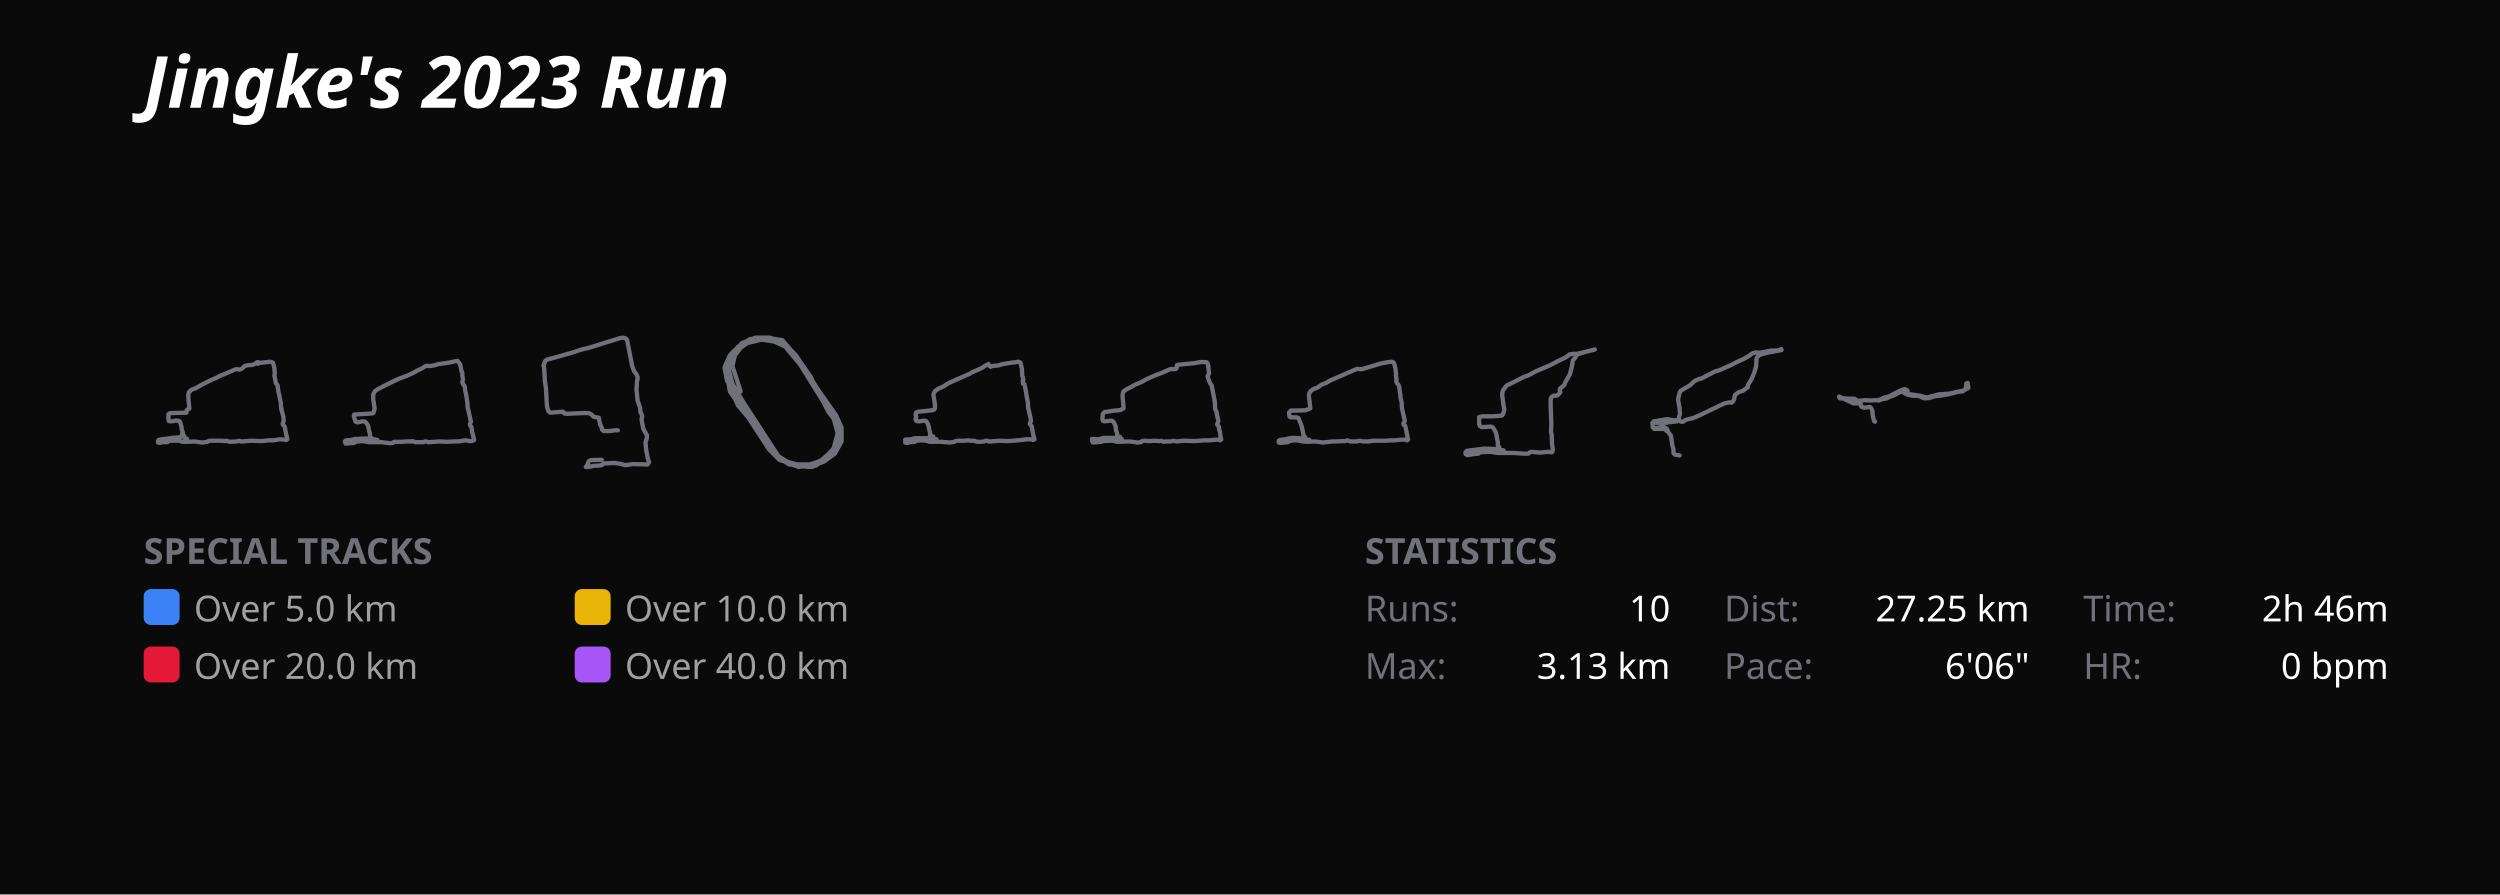
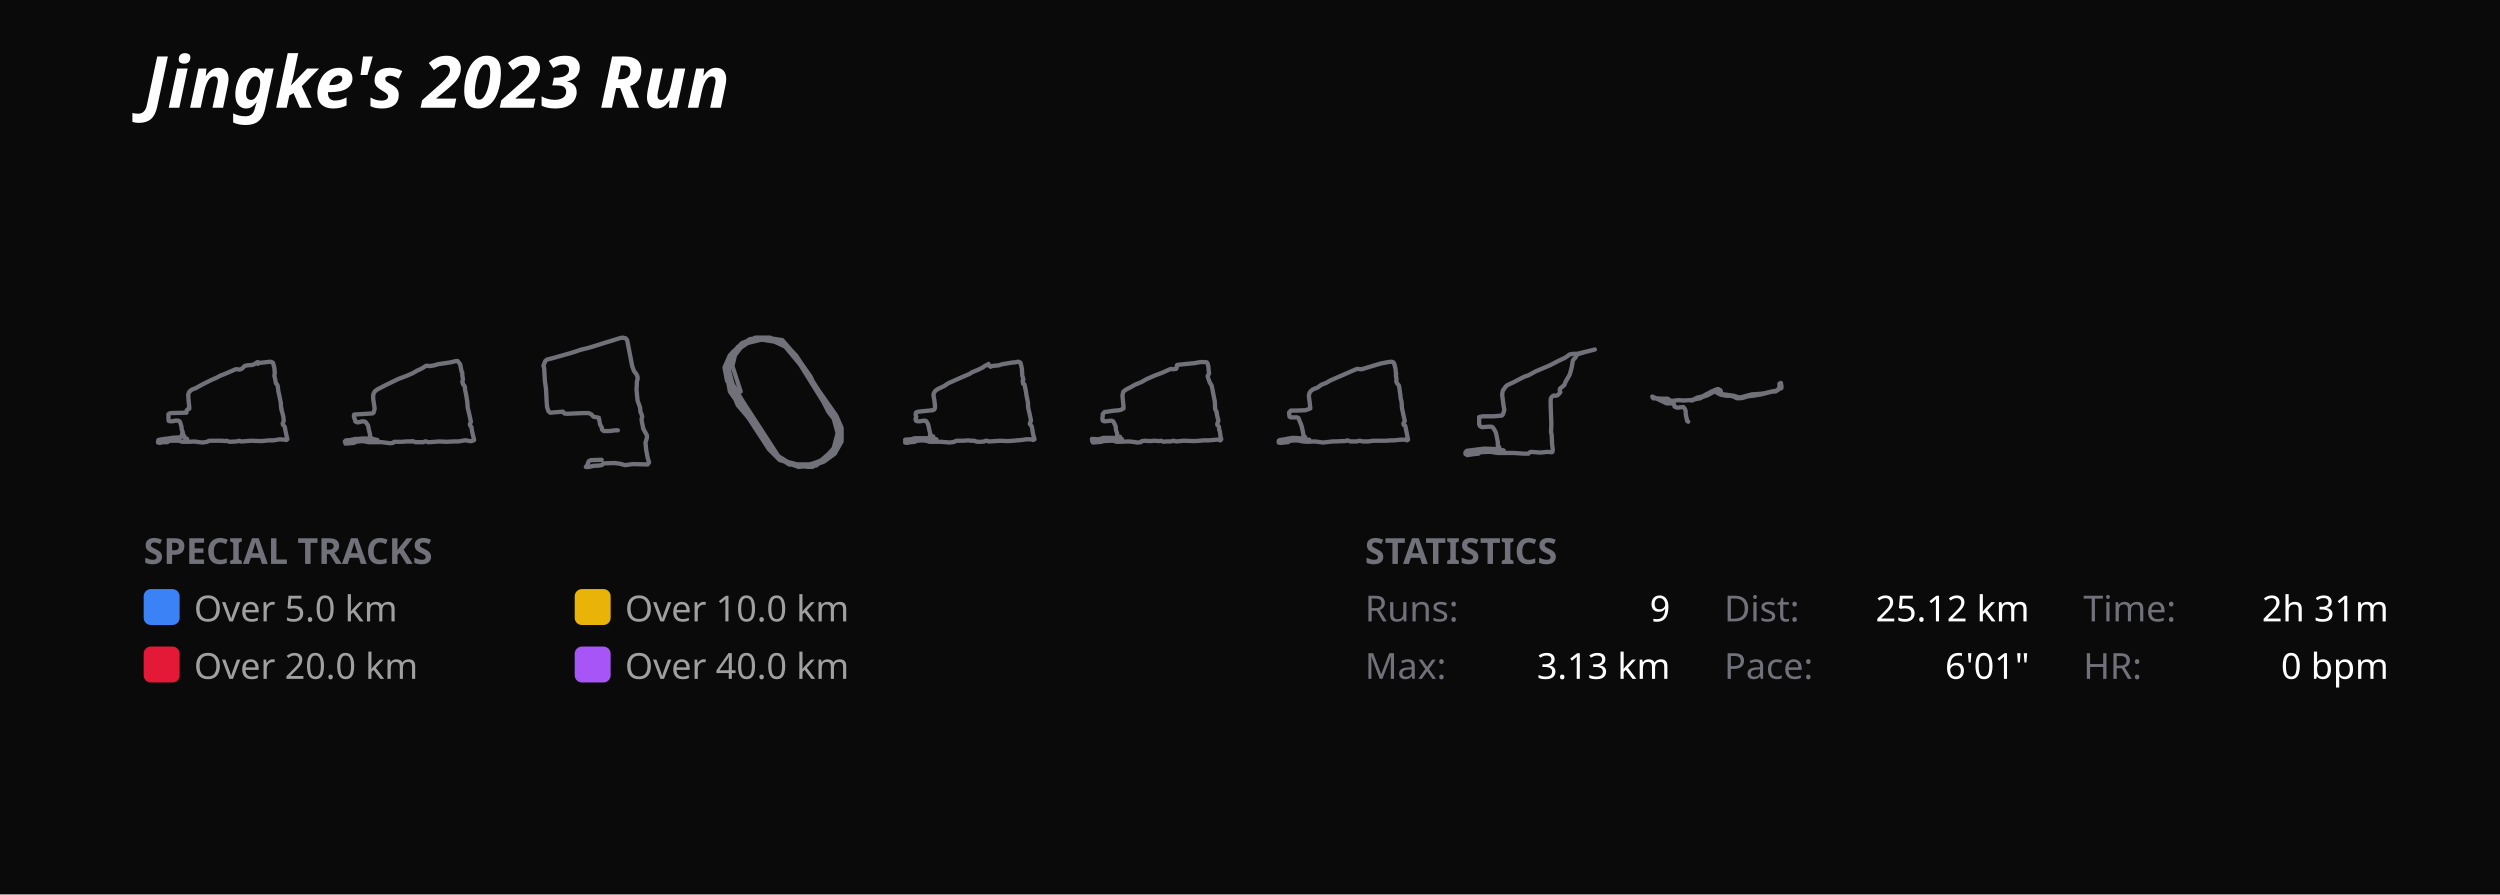
<svg xmlns="http://www.w3.org/2000/svg" baseProfile="full" height="249" version="1.1" width="696">
  <defs />
  <rect fill="#0a0a0a" height="249" width="696" x="0" y="0" />
  <text fill="white" font-family="sans-serif" font-size="20" font-style="italic" font-weight="bold" x="40" y="30">Jingke's 2023 Run</text>
  <polyline fill="none" points="52.1,122.2 51.3,121.8 50.8,120.7 50.7,120.7 50.7,121.1 50.5,121.4 50.2,121.7 49.8,121.8 49.3,121.8 47.9,121.9 47.4,122.0 45.0,122.3 44.1,122.5 44.0,122.9 44.0,123.2 44.5,123.3 45.3,123.1 46.6,123.1 46.9,122.8 47.4,122.7 48.9,122.7 49.8,122.7 50.8,123.0 52.7,123.0 54.1,122.9 55.5,123.1 56.4,123.2 57.7,123.0 58.0,122.8 58.5,122.7 60.3,122.7 61.8,122.7 62.6,122.8 63.1,122.7 63.9,123.0 65.8,122.9 66.6,122.7 67.0,122.9 67.4,122.9 69.9,122.7 72.9,122.8 74.7,122.6 76.1,122.6 77.9,122.3 79.3,122.4 79.7,122.5 80.0,122.3 79.5,120.1 79.3,118.9 79.1,118.6 78.8,118.3 78.7,117.9 79.0,117.2 78.9,116.1 78.6,114.9 78.3,113.9 78.4,113.9 78.2,113.1 78.2,112.3 77.7,109.8 77.5,109.0 77.3,107.4 77.1,107.0 76.8,106.7 76.6,105.5 76.4,104.7 76.4,104.4 76.5,104.0 76.4,102.5 76.2,101.7 76.0,101.0 75.6,100.8 75.2,100.7 74.3,100.8 72.6,101.0 72.2,101.0 71.8,101.3 71.8,100.8 71.7,100.8 70.6,101.5 70.2,101.6 68.9,101.7 68.4,101.8 68.1,101.9 67.4,102.6 67.0,102.8 66.6,102.9 66.1,102.8 65.6,102.8 62.6,104.1 61.3,104.6 60.4,105.1 58.8,105.8 56.4,107.0 54.4,108.1 53.6,108.4 53.2,108.6 52.9,108.9 52.6,109.2 52.5,109.6 52.4,109.9 52.5,111.5 52.7,113.4 52.7,113.8 52.3,113.9 52.0,114.2 51.9,114.9 51.4,114.9 47.6,115.0 47.2,115.1 46.9,115.3 46.9,116.0 46.9,116.8 47.0,117.2 47.4,117.3 47.9,117.3 48.8,117.1 49.6,117.1 50.0,117.3 50.2,117.7 50.5,118.7 50.6,119.6 50.9,120.4 51.0,121.2 51.3,121.4" stroke="#71717a" stroke-linecap="round" stroke-linejoin="round" stroke-width="1.2" />
  <polyline fill="none" points="105.1,122.5 103.8,122.2 102.1,122.1 100.7,122.1 99.8,122.2 98.9,122.2 97.6,122.5 96.3,122.6 96.0,122.9 96.1,123.1 96.2,123.5 97.4,123.4 98.6,123.3 98.9,123.0 100.7,122.8 101.7,122.9 102.5,123.1 106.3,123.1 108.6,123.4 109.4,123.3 109.7,123.0 112.0,123.0 113.1,122.9 113.9,122.9 114.4,122.9 114.7,122.8 114.8,122.9 115.2,122.9 115.6,123.1 116.0,123.1 117.9,123.1 118.3,122.9 118.7,122.9 119.1,123.1 119.6,123.1 122.4,122.9 124.4,123.0 126.3,122.9 127.6,122.9 129.4,122.6 129.8,122.6 130.7,122.8 131.2,122.8 131.6,122.7 132.0,122.5 131.4,120.0 131.3,119.2 131.2,118.8 130.9,118.5 130.8,118.1 131.1,117.4 130.6,115.1 130.4,114.3 130.2,113.5 130.1,111.9 129.9,110.7 129.7,109.5 129.5,108.7 129.4,107.6 129.2,107.3 128.9,107.0 128.9,106.8 128.9,106.8 128.7,106.4 128.9,105.6 128.7,104.5 128.7,103.7 128.5,103.4 128.1,101.4 127.4,100.5 127.0,100.5 125.3,100.9 121.9,101.4 121.0,101.7 119.8,101.9 119.3,101.9 118.9,101.8 118.5,101.9 117.4,102.6 116.1,103.2 114.9,103.9 113.3,104.6 110.9,105.5 107.2,107.3 105.1,108.4 104.4,108.9 104.2,109.2 104.0,109.6 103.9,110.0 103.9,110.4 103.9,111.1 104.2,113.0 104.3,113.8 104.0,114.9 103.7,115.1 100.4,115.3 98.6,115.4 98.5,115.8 98.6,116.2 98.7,116.6 98.9,116.9 98.9,117.3 99.2,117.5 99.6,117.6 100.9,117.3 101.3,117.3 101.8,117.5 102.3,118.2 102.5,118.6 102.7,119.7 103.0,120.9 103.0,121.6 103.3,121.8" stroke="#71717a" stroke-linecap="round" stroke-linejoin="round" stroke-width="1.2" />
  <polyline fill="none" points="167.5,128.0 164.5,128.1 163.9,128.4 163.5,129.5 163.1,130.0 163.9,130.0 165.2,129.7 166.8,129.6 167.5,129.5 168.1,129.0 171.1,128.9 172.6,129.1 174.0,129.5 176.2,129.2 180.3,129.3 180.7,128.7 180.3,127.4 179.9,125.3 179.7,123.2 180.1,121.9 180.1,121.2 179.1,119.4 178.7,117.4 178.6,116.7 178.8,116.0 178.6,115.3 178.3,114.7 178.2,113.5 177.5,111.5 177.2,108.5 177.3,107.0 177.3,106.3 177.5,105.6 177.5,104.9 177.2,104.2 176.5,103.3 176.0,101.9 174.6,94.7 174.2,94.2 173.4,94.0 172.7,94.1 164.0,96.8 161.6,97.4 159.2,98.2 153.9,99.7 152.3,100.1 151.8,100.5 151.3,101.8 151.5,102.5 151.7,106.1 152.0,108.2 152.2,112.0 152.3,113.3 152.7,114.5 153.2,114.9 156.7,114.6 157.1,115.1 157.8,115.2 162.3,115.0 163.9,115.0 164.7,115.4 165.2,116.0 166.7,116.3 167.1,118.3 167.5,118.9 167.6,119.6 168.1,120.0 169.7,120.0 171.3,119.8 172.0,119.8" stroke="#71717a" stroke-linecap="round" stroke-linejoin="round" stroke-width="1.2" />
  <polyline fill="none" points="220.4,97.7 216.7,95.1 212.6,94.4 208.1,95.5 204.3,98.1 202.4,101.1 203.6,109.0 214.1,125.1 217.1,128.1 221.6,129.3 226.1,129.6 229.8,128.1 232.8,124.8 233.9,121.0 232.8,117.3 224.6,103.8 220.1,97.4 217.1,95.1 212.9,94.0 208.8,94.4 205.4,96.6 203.2,99.6 202.4,103.4 202.8,106.8 204.3,110.1 214.8,125.5 217.8,128.1 221.9,129.6 226.1,130.0 229.8,128.1 232.4,125.5 233.2,122.1 233.2,118.4 231.7,114.6 221.6,98.9 218.6,96.3 214.8,94.4 210.7,94.0 206.6,95.5 203.6,98.5 202.1,101.9 202.4,105.6 205.4,112.8 211.1,119.5 215.6,126.3 218.9,128.5 223.1,129.6 227.2,129.6 230.6,127.0 233.2,124.0 233.9,119.9 232.4,116.1 230.2,112.8 221.6,99.6 218.9,96.6 215.2,94.7 211.1,94.4 206.9,95.9 204.3,99.3 202.8,102.6 203.9,106.8 205.8,110.1 214.8,124.8 217.4,127.8 221.2,129.6 225.7,129.6 229.8,128.1 232.4,125.1 233.6,121.8 233.2,118.0 230.6,114.6 226.8,107.1 219.7,97.0 215.6,95.1 211.1,94.4 206.9,95.5 203.9,98.1 202.1,101.9 202.8,105.6 216.7,127.0 220.4,129.3 225.3,129.3 229.8,128.1 232.8,124.8 233.6,120.6 232.8,116.5 220.8,98.1 217.8,95.1 213.3,94.0 208.4,94.7 205.1,97.0 202.8,100.4 202.4,104.5 203.2,109.0 215.6,126.6 219.7,129.3 224.6,129.6 229.1,128.1 232.1,124.8 233.2,120.6 232.1,116.5 220.4,97.7 217.8,94.7 213.3,94.0 208.4,95.1 204.7,97.7 202.8,101.9 203.2,106.0 214.8,125.1 217.8,128.1 222.3,130.0 227.6,129.3 231.3,126.6 233.2,122.9 233.2,118.4 231.7,115.0 223.1,101.9 217.8,95.5 213.3,94.4 208.4,95.1 204.3,98.1 202.8,101.5 203.2,105.2 204.7,108.6 217.4,128.1 221.2,129.6 225.3,130.0 229.4,128.5 232.4,126.3 234.3,122.9 234.3,119.1 232.8,115.7 219.7,97.0 215.6,94.4 210.7,94.0 205.8,96.3 203.2,98.9 201.7,102.3 202.4,106.0 214.8,124.8 217.4,128.1 221.2,129.6 225.3,129.6 228.7,128.1 231.7,125.5 233.6,122.1 233.6,118.4 231.7,114.6 227.2,108.3 225.7,104.9 221.2,98.5 218.6,95.9 214.4,94.0 210.3,94.0 206.9,95.5 204.7,98.5 203.9,101.9 206.2,109.0" stroke="#71717a" stroke-linecap="round" stroke-linejoin="round" stroke-width="1.2" />
  <polyline fill="none" points="260.7,122.3 259.9,122.1 258.2,122.0 257.8,122.0 257.3,122.0 255.0,122.0 254.6,122.0 253.7,122.3 252.0,122.4 252.1,122.8 252.0,122.9 252.0,123.2 252.5,123.3 253.5,123.1 254.7,123.0 255.1,122.7 255.5,122.7 256.4,122.6 256.9,122.6 257.9,122.7 258.8,123.0 260.2,123.0 262.1,123.0 264.4,123.2 265.2,123.1 265.7,123.0 266.0,122.8 266.4,122.7 268.2,122.7 269.6,122.6 270.4,122.7 270.9,122.7 271.3,122.7 271.7,122.9 272.2,123.0 273.1,123.0 274.0,122.9 274.4,122.7 274.8,122.7 275.2,122.9 275.6,122.9 278.5,122.7 280.4,122.8 282.2,122.7 283.1,122.6 284.4,122.5 285.7,122.3 287.2,122.3 287.6,122.5 288.0,122.3 287.6,120.8 287.3,119.0 287.2,118.6 286.9,118.3 286.7,118.0 286.8,117.6 287.0,117.3 287.0,116.9 286.5,114.6 286.3,113.8 286.2,113.0 286.2,112.2 285.8,110.2 285.6,108.9 285.3,107.4 285.2,107.0 284.8,106.8 284.8,106.4 284.7,106.0 284.9,105.7 284.8,105.2 284.6,104.6 284.5,102.6 284.1,101.0 283.8,100.8 283.4,100.7 282.5,100.9 282.0,100.9 279.0,101.4 278.1,101.7 276.2,101.9 275.8,102.1 275.5,101.9 275.0,101.5 275.1,101.6 275.2,101.3 275.2,101.3 275.2,101.4 274.3,101.8 274.0,102.0 273.6,102.3 272.4,102.9 270.7,103.6 269.9,104.1 266.9,105.4 264.0,106.7 262.8,107.5 261.1,108.3 260.4,108.8 260.0,109.4 259.9,109.8 259.9,110.2 260.1,111.3 260.3,112.8 260.3,113.6 260.1,114.0 259.7,114.2 255.8,114.6 255.3,114.7 255.0,114.9 254.9,115.4 255.1,116.1 254.9,116.5 254.9,116.9 255.1,117.2 255.6,117.3 256.0,117.3 257.3,117.1 257.8,117.2 258.1,117.6 258.4,118.2 258.5,118.6 258.7,119.6 258.9,120.4 259.0,120.8 258.9,121.2 259.3,121.4 259.8,121.5" stroke="#71717a" stroke-linecap="round" stroke-linejoin="round" stroke-width="1.2" />
  <polyline fill="none" points="312.3,122.2 311.0,122.0 309.6,121.9 308.7,121.9 307.2,121.9 305.9,122.3 304.0,122.2 304.1,122.9 304.3,123.2 306.7,123.0 307.0,122.8 309.0,122.7 310.0,122.7 310.9,123.0 311.4,123.0 314.3,122.9 315.3,123.0 316.7,123.2 317.6,123.1 317.9,122.8 318.7,122.7 320.0,122.8 321.4,122.7 322.8,122.8 323.2,122.7 324.0,123.0 324.5,122.9 325.9,122.9 326.7,122.7 327.5,122.9 329.5,122.7 332.5,122.8 334.0,122.7 334.9,122.6 336.4,122.6 338.8,122.4 339.3,122.4 339.7,122.6 340.0,122.3 339.8,121.6 339.6,120.0 339.4,119.7 339.4,118.9 339.2,118.6 338.9,118.3 338.9,117.9 339.1,117.5 339.2,117.1 338.8,115.5 338.7,114.7 338.3,113.9 338.2,111.8 337.4,107.7 337.3,107.3 336.8,106.5 336.4,105.4 336.3,105.1 336.2,104.7 336.6,104.0 336.5,103.2 336.4,102.0 336.2,101.2 336.0,100.9 335.5,100.8 334.2,100.8 332.5,101.1 328.5,101.5 327.7,101.6 327.6,102.0 327.6,102.4 327.4,102.7 326.5,102.8 326.1,102.7 325.7,102.8 323.5,103.8 321.6,104.5 319.3,105.5 317.7,106.4 316.0,107.1 314.4,108.0 313.6,108.4 313.0,108.8 312.7,109.1 312.6,109.5 312.5,110.2 312.8,113.4 312.8,113.7 312.0,114.1 311.6,114.2 309.6,114.4 308.4,114.6 307.5,114.7 307.0,115.3 307.0,115.7 306.9,116.8 307.1,117.2 307.6,117.3 308.5,117.2 309.4,117.1 309.9,117.3 310.1,117.6 310.6,118.7 310.7,119.8 311.0,120.6 311.0,121.3 311.3,121.5 311.8,121.6" stroke="#71717a" stroke-linecap="round" stroke-linejoin="round" stroke-width="1.2" />
  <polyline fill="none" points="364.5,122.4 364.1,122.4 361.8,122.0 360.0,121.9 358.6,122.1 357.7,122.3 356.3,122.5 356.0,122.7 356.0,123.2 356.4,123.3 358.6,123.1 358.9,122.8 359.3,122.7 360.4,122.6 361.3,122.6 362.7,122.9 364.1,123.0 366.0,122.9 368.4,123.2 370.9,122.9 371.8,122.9 373.7,122.8 374.6,122.8 375.0,122.6 375.5,122.7 375.9,122.9 377.7,122.9 378.5,122.7 379.5,122.9 380.9,122.9 382.3,122.7 385.8,122.7 387.2,122.6 388.1,122.6 390.0,122.4 391.3,122.4 391.7,122.6 392.0,122.4 391.9,121.9 391.6,120.4 391.3,118.9 391.2,118.5 390.8,118.3 390.7,117.9 391.1,117.2 391.0,116.8 390.3,113.6 390.2,111.9 389.9,110.7 389.9,110.3 389.5,107.5 389.3,107.1 389.0,106.8 388.8,106.4 388.7,106.1 388.8,105.6 388.6,104.5 388.7,104.1 388.6,103.7 388.5,102.6 388.1,101.1 387.8,100.8 387.3,100.7 386.5,100.8 384.4,101.2 379.1,102.8 377.8,102.7 377.3,102.9 370.4,105.9 369.2,106.6 367.9,107.1 366.8,107.9 365.5,108.4 364.9,108.9 364.6,109.3 364.4,110.0 364.4,110.4 364.6,111.9 364.8,113.7 364.3,113.9 363.5,114.2 361.2,114.3 359.4,114.3 359.2,114.5 358.9,114.8 358.9,115.2 359.0,116.0 359.3,116.2 361.1,116.2 361.5,116.4 361.8,117.2 362.1,117.9 362.4,118.7 362.8,120.6 362.9,121.4 363.3,121.6" stroke="#71717a" stroke-linecap="round" stroke-linejoin="round" stroke-width="1.2" />
  <polyline fill="none" points="418.6,125.4 416.2,125.0 413.2,124.9 408.4,125.5 408.0,125.9 408.0,126.4 408.5,126.7 410.4,126.4 411.6,126.3 412.0,125.9 414.4,125.8 415.1,125.8 416.9,126.1 421.3,126.1 424.4,126.3 425.5,126.3 425.9,125.9 426.4,125.8 428.8,126.0 430.8,125.8 432.0,125.9 432.2,125.8 432.3,125.2 432.1,123.7 432.0,121.2 431.8,120.2 431.9,118.1 431.7,112.8 431.7,111.3 431.8,110.8 432.1,110.4 432.6,110.1 433.2,110.2 433.8,109.9 434.4,109.2 434.2,108.7 434.3,108.2 435.5,107.2 435.9,106.2 436.9,104.5 437.1,104.0 437.6,102.1 437.9,100.3 438.7,99.4 438.9,98.9 439.3,98.6 441.3,98.0 444.0,97.3 439.1,98.5 438.6,98.5 438.0,98.5 436.9,98.7 436.6,99.0 435.7,99.6 433.6,100.6 431.5,101.7 427.5,103.4 425.5,104.5 424.3,104.9 421.2,106.5 419.7,107.2 419.3,107.5 418.7,108.3 418.4,108.7 418.3,109.2 418.2,109.8 418.3,110.7 418.6,113.0 418.8,114.0 418.7,114.5 418.4,115.4 418.1,115.7 415.8,115.9 412.8,115.9 411.8,116.1 411.8,118.1 412.0,118.6 412.5,118.9 413.0,118.9 414.2,118.8 415.3,118.8 415.7,119.1 416.3,120.1 416.5,120.6 417.0,123.1 417.0,124.1 417.4,124.5" stroke="#71717a" stroke-linecap="round" stroke-linejoin="round" stroke-width="1.2" />
-   <polyline fill="none" points="464.0,120.0 463.6,119.5 463.0,119.4 461.1,119.4 460.5,119.4 460.2,118.9 460.0,117.8 460.4,117.3 464.1,116.7 466.1,117.0 467.4,117.0 468.0,117.4 468.6,117.4 469.1,117.0 469.6,116.8 471.3,116.4 473.0,115.7 479.0,112.8 480.1,112.3 481.5,112.0 482.1,112.1 482.5,111.7 482.8,111.1 483.0,110.0 484.0,109.2 485.2,108.8 486.6,107.8 486.6,107.2 487.6,105.6 488.4,103.7 488.9,102.0 489.0,100.0 489.2,99.4 489.6,99.0 490.2,98.7 492.0,98.2 495.8,97.5 495.9,97.5 496.0,97.4 495.9,97.3 495.9,97.2 494.8,97.6 493.0,97.6 490.0,98.2 488.8,98.1 488.2,98.3 487.6,98.5 487.2,98.9 485.5,99.9 483.3,100.9 482.2,101.5 478.6,103.1 477.5,103.4 473.6,105.4 473.0,105.5 471.9,106.0 471.4,106.4 470.6,107.2 468.4,108.5 467.9,108.8 467.6,109.3 467.2,111.0 467.2,111.5 467.6,113.6 467.7,115.3 467.4,116.3 467.4,116.9 466.9,117.3 465.1,117.5 463.9,117.7 460.7,117.7 460.2,117.8 460.1,118.9 460.5,119.3 462.9,118.8 463.5,119.0 464.1,119.4 464.5,120.4 465.2,121.3 465.6,124.1 465.9,125.2 465.9,126.2 466.4,126.6 467.0,126.7 467.6,126.8" stroke="#71717a" stroke-linecap="round" stroke-linejoin="round" stroke-width="1.2" />
-   <polyline fill="none" points="523.0,111.3 523.2,111.3 523.1,111.5 524.1,110.9 524.5,110.7 525.4,110.5 526.1,110.3 526.8,109.9 528.5,109.0 529.9,108.4 530.3,108.3 530.7,108.5 531.0,108.7 531.1,109.0 531.0,109.4 531.2,109.7 532.0,109.8 532.7,109.9 534.8,110.2 535.9,110.6 536.7,110.6 539.7,109.8 542.5,109.6 543.6,109.4 545.2,109.0 546.4,108.8 547.1,108.5 547.3,108.2 547.4,107.5 547.4,107.1 547.4,106.8 547.8,106.6 548.0,107.8 547.9,108.1 547.5,108.2 547.1,108.3 546.5,108.9 546.2,109.0 545.8,109.0 545.0,109.1 543.1,109.6 542.3,109.8 539.9,110.2 538.7,110.3 537.1,110.8 535.8,110.9 535.4,110.8 534.6,110.4 533.9,110.2 533.5,110.2 532.7,110.2 531.1,109.9 530.3,109.5 529.7,109.1 529.3,109.0 527.2,110.1 526.0,110.5 525.3,110.9 524.1,111.1 523.7,111.2 523.4,111.4 523.0,111.5 522.3,111.4 520.8,111.5 519.2,111.4 517.6,111.6 516.9,111.5 516.3,111.0 515.9,111.0 514.6,111.0 513.1,110.9 512.3,110.9 512.1,110.7 512.0,110.4 516.0,112.3 517.3,112.3 517.6,112.3 518.0,112.5 518.2,113.2 518.6,113.4 519.0,113.5 520.6,113.3 520.9,113.6 521.1,113.9 521.2,114.2 521.3,114.5 521.3,115.2 521.5,116.3 521.6,116.6 521.7,117.2 522.0,117.4" stroke="#71717a" stroke-linecap="round" stroke-linejoin="round" stroke-width="1.2" />
+   <polyline fill="none" points="471.0,111.3 471.2,111.3 471.1,111.5 472.1,110.9 472.5,110.7 473.4,110.5 474.1,110.3 474.8,109.9 476.5,109.0 477.9,108.4 478.3,108.3 478.7,108.5 479.0,108.7 479.1,109.0 479.0,109.4 479.2,109.7 480.0,109.8 480.7,109.9 482.8,110.2 483.9,110.6 484.7,110.6 487.7,109.8 490.5,109.6 491.6,109.4 493.2,109.0 494.4,108.8 495.1,108.5 495.3,108.2 495.4,107.5 495.4,107.1 495.4,106.8 495.8,106.6 496.0,107.8 495.9,108.1 495.5,108.2 495.1,108.3 494.5,108.9 494.2,109.0 493.8,109.0 493.0,109.1 491.1,109.6 490.3,109.8 487.9,110.2 486.7,110.3 485.1,110.8 483.8,110.9 483.4,110.8 482.6,110.4 481.9,110.2 481.5,110.2 480.7,110.2 479.1,109.9 478.3,109.5 477.7,109.1 477.3,109.0 475.2,110.1 474.0,110.5 473.3,110.9 472.1,111.1 471.7,111.2 471.4,111.4 471.0,111.5 470.3,111.4 468.8,111.5 467.2,111.4 465.6,111.6 464.9,111.5 464.3,111.0 463.9,111.0 462.6,111.0 461.1,110.9 460.3,110.9 460.1,110.7 460.0,110.4 464.0,112.3 465.3,112.3 465.6,112.3 466.0,112.5 466.2,113.2 466.6,113.4 467.0,113.5 468.6,113.3 468.9,113.6 469.1,113.9 469.2,114.2 469.3,114.5 469.3,115.2 469.5,116.3 469.6,116.6 469.7,117.2 470.0,117.4" stroke="#71717a" stroke-linecap="round" stroke-linejoin="round" stroke-width="1.2" />
  <text fill="#71717a" font-family="sans-serif" font-size="10" font-weight="bold" x="40" y="157">SPECIAL TRACKS</text>
  <rect fill="#3b82f6" height="10" rx="2" width="10" x="40" y="164" />
  <text fill="#a0a0a0" font-family="sans-serif" font-size="10" x="54" y="173">Over 5.0 km</text>
  <rect fill="#eab308" height="10" rx="2" width="10" x="160" y="164" />
  <text fill="#a0a0a0" font-family="sans-serif" font-size="10" x="174" y="173">Over 10.0 km</text>
  <rect fill="#E31937" height="10" rx="2" width="10" x="40" y="180" />
  <text fill="#a0a0a0" font-family="sans-serif" font-size="10" x="54" y="189">Over 20.0 km</text>
  <rect fill="#a855f7" height="10" rx="2" width="10" x="160" y="180" />
  <text fill="#a0a0a0" font-family="sans-serif" font-size="10" x="174" y="189">Over 40.0 km</text>
  <text fill="#71717a" font-family="sans-serif" font-size="10" font-weight="bold" x="380" y="157">STATISTICS</text>
  <text fill="#71717a" font-family="sans-serif" font-size="10" x="380" y="173">Runs: </text>
-   <text fill="white" font-family="sans-serif" font-size="10" text-anchor="end" x="465" y="173">10</text>
+   <text fill="white" font-family="sans-serif" font-size="10" text-anchor="end" x="465" y="173">9</text>
  <text fill="#71717a" font-family="sans-serif" font-size="10" x="480" y="173">Dist: </text>
-   <text fill="white" font-family="sans-serif" font-size="10" text-anchor="end" x="565" y="173">27.25 km</text>
+   <text fill="white" font-family="sans-serif" font-size="10" text-anchor="end" x="565" y="173">25.12 km</text>
  <text fill="#71717a" font-family="sans-serif" font-size="10" x="580" y="173">Time: </text>
-   <text fill="white" font-family="sans-serif" font-size="10" text-anchor="end" x="665" y="173">2h 46m</text>
+   <text fill="white" font-family="sans-serif" font-size="10" text-anchor="end" x="665" y="173">2h 31m</text>
  <text fill="#71717a" font-family="sans-serif" font-size="10" x="380" y="189">Max: </text>
  <text fill="white" font-family="sans-serif" font-size="10" text-anchor="end" x="465" y="189">3.13 km</text>
  <text fill="#71717a" font-family="sans-serif" font-size="10" x="480" y="189">Pace: </text>
-   <text fill="white" font-family="sans-serif" font-size="10" text-anchor="end" x="565" y="189">6'06"</text>
+   <text fill="white" font-family="sans-serif" font-size="10" text-anchor="end" x="565" y="189">6'01"</text>
  <text fill="#71717a" font-family="sans-serif" font-size="10" x="580" y="189">HR: </text>
  <text fill="white" font-family="sans-serif" font-size="10" text-anchor="end" x="665" y="189">0 bpm</text>
</svg>
